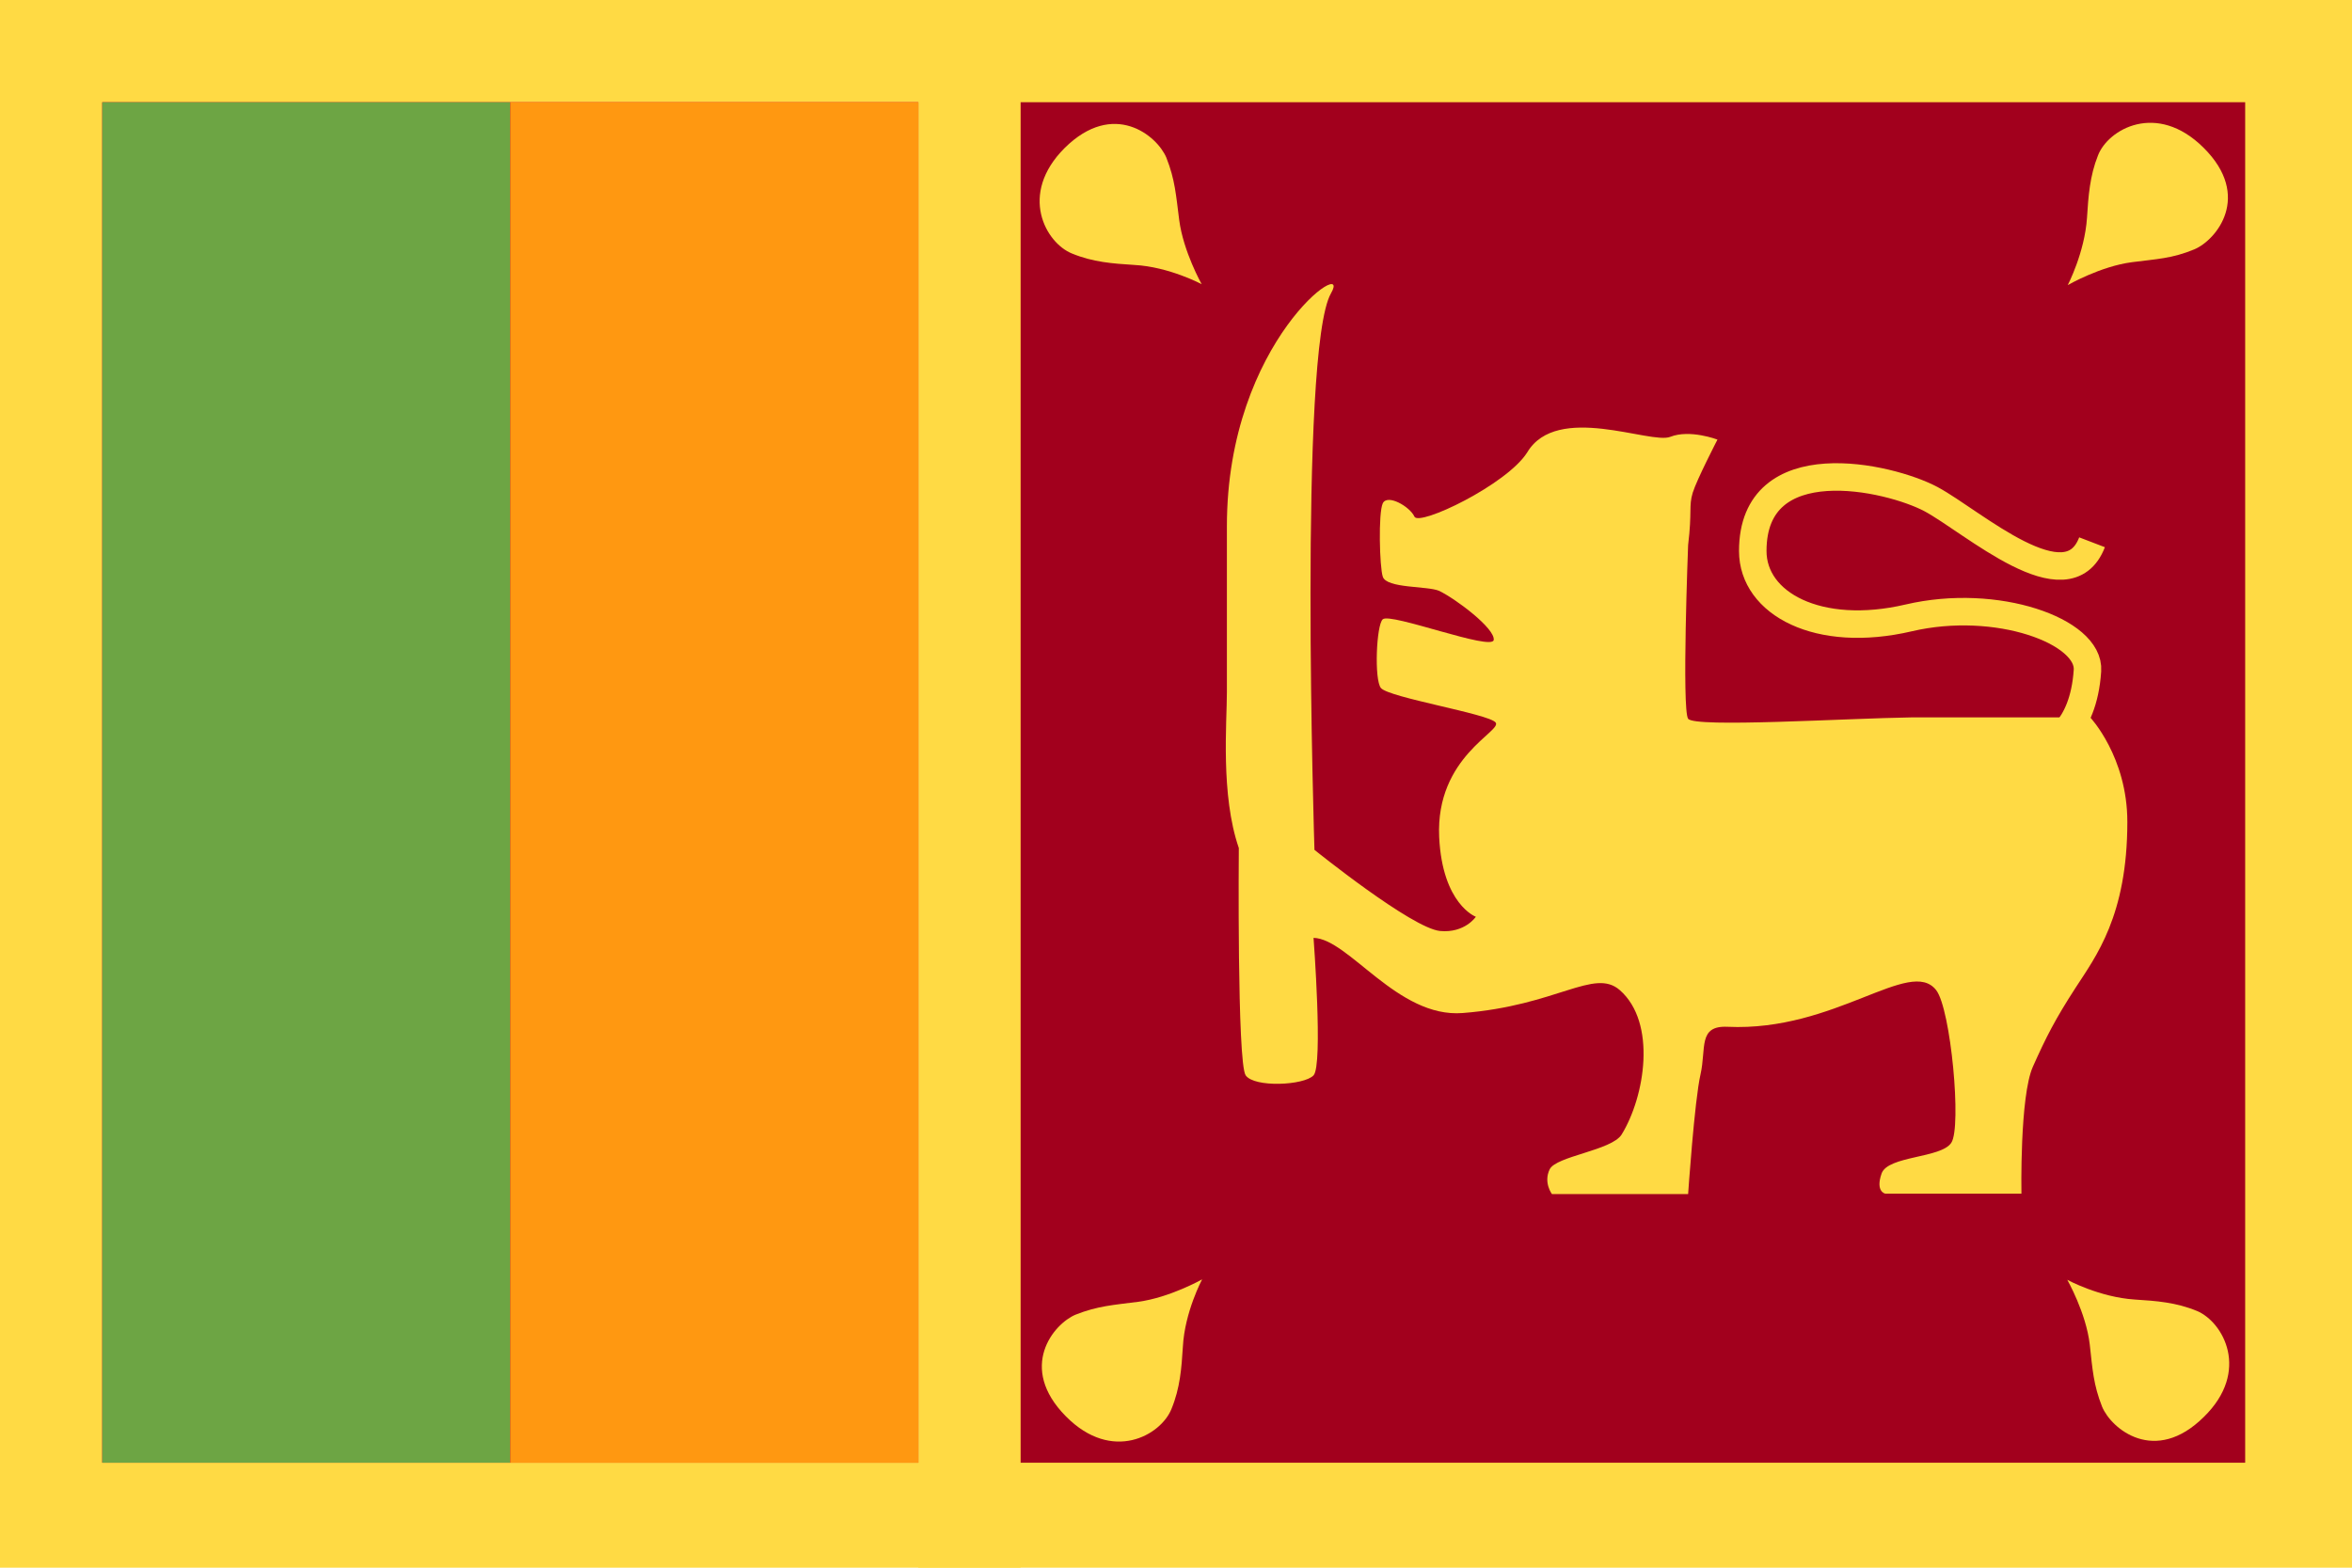
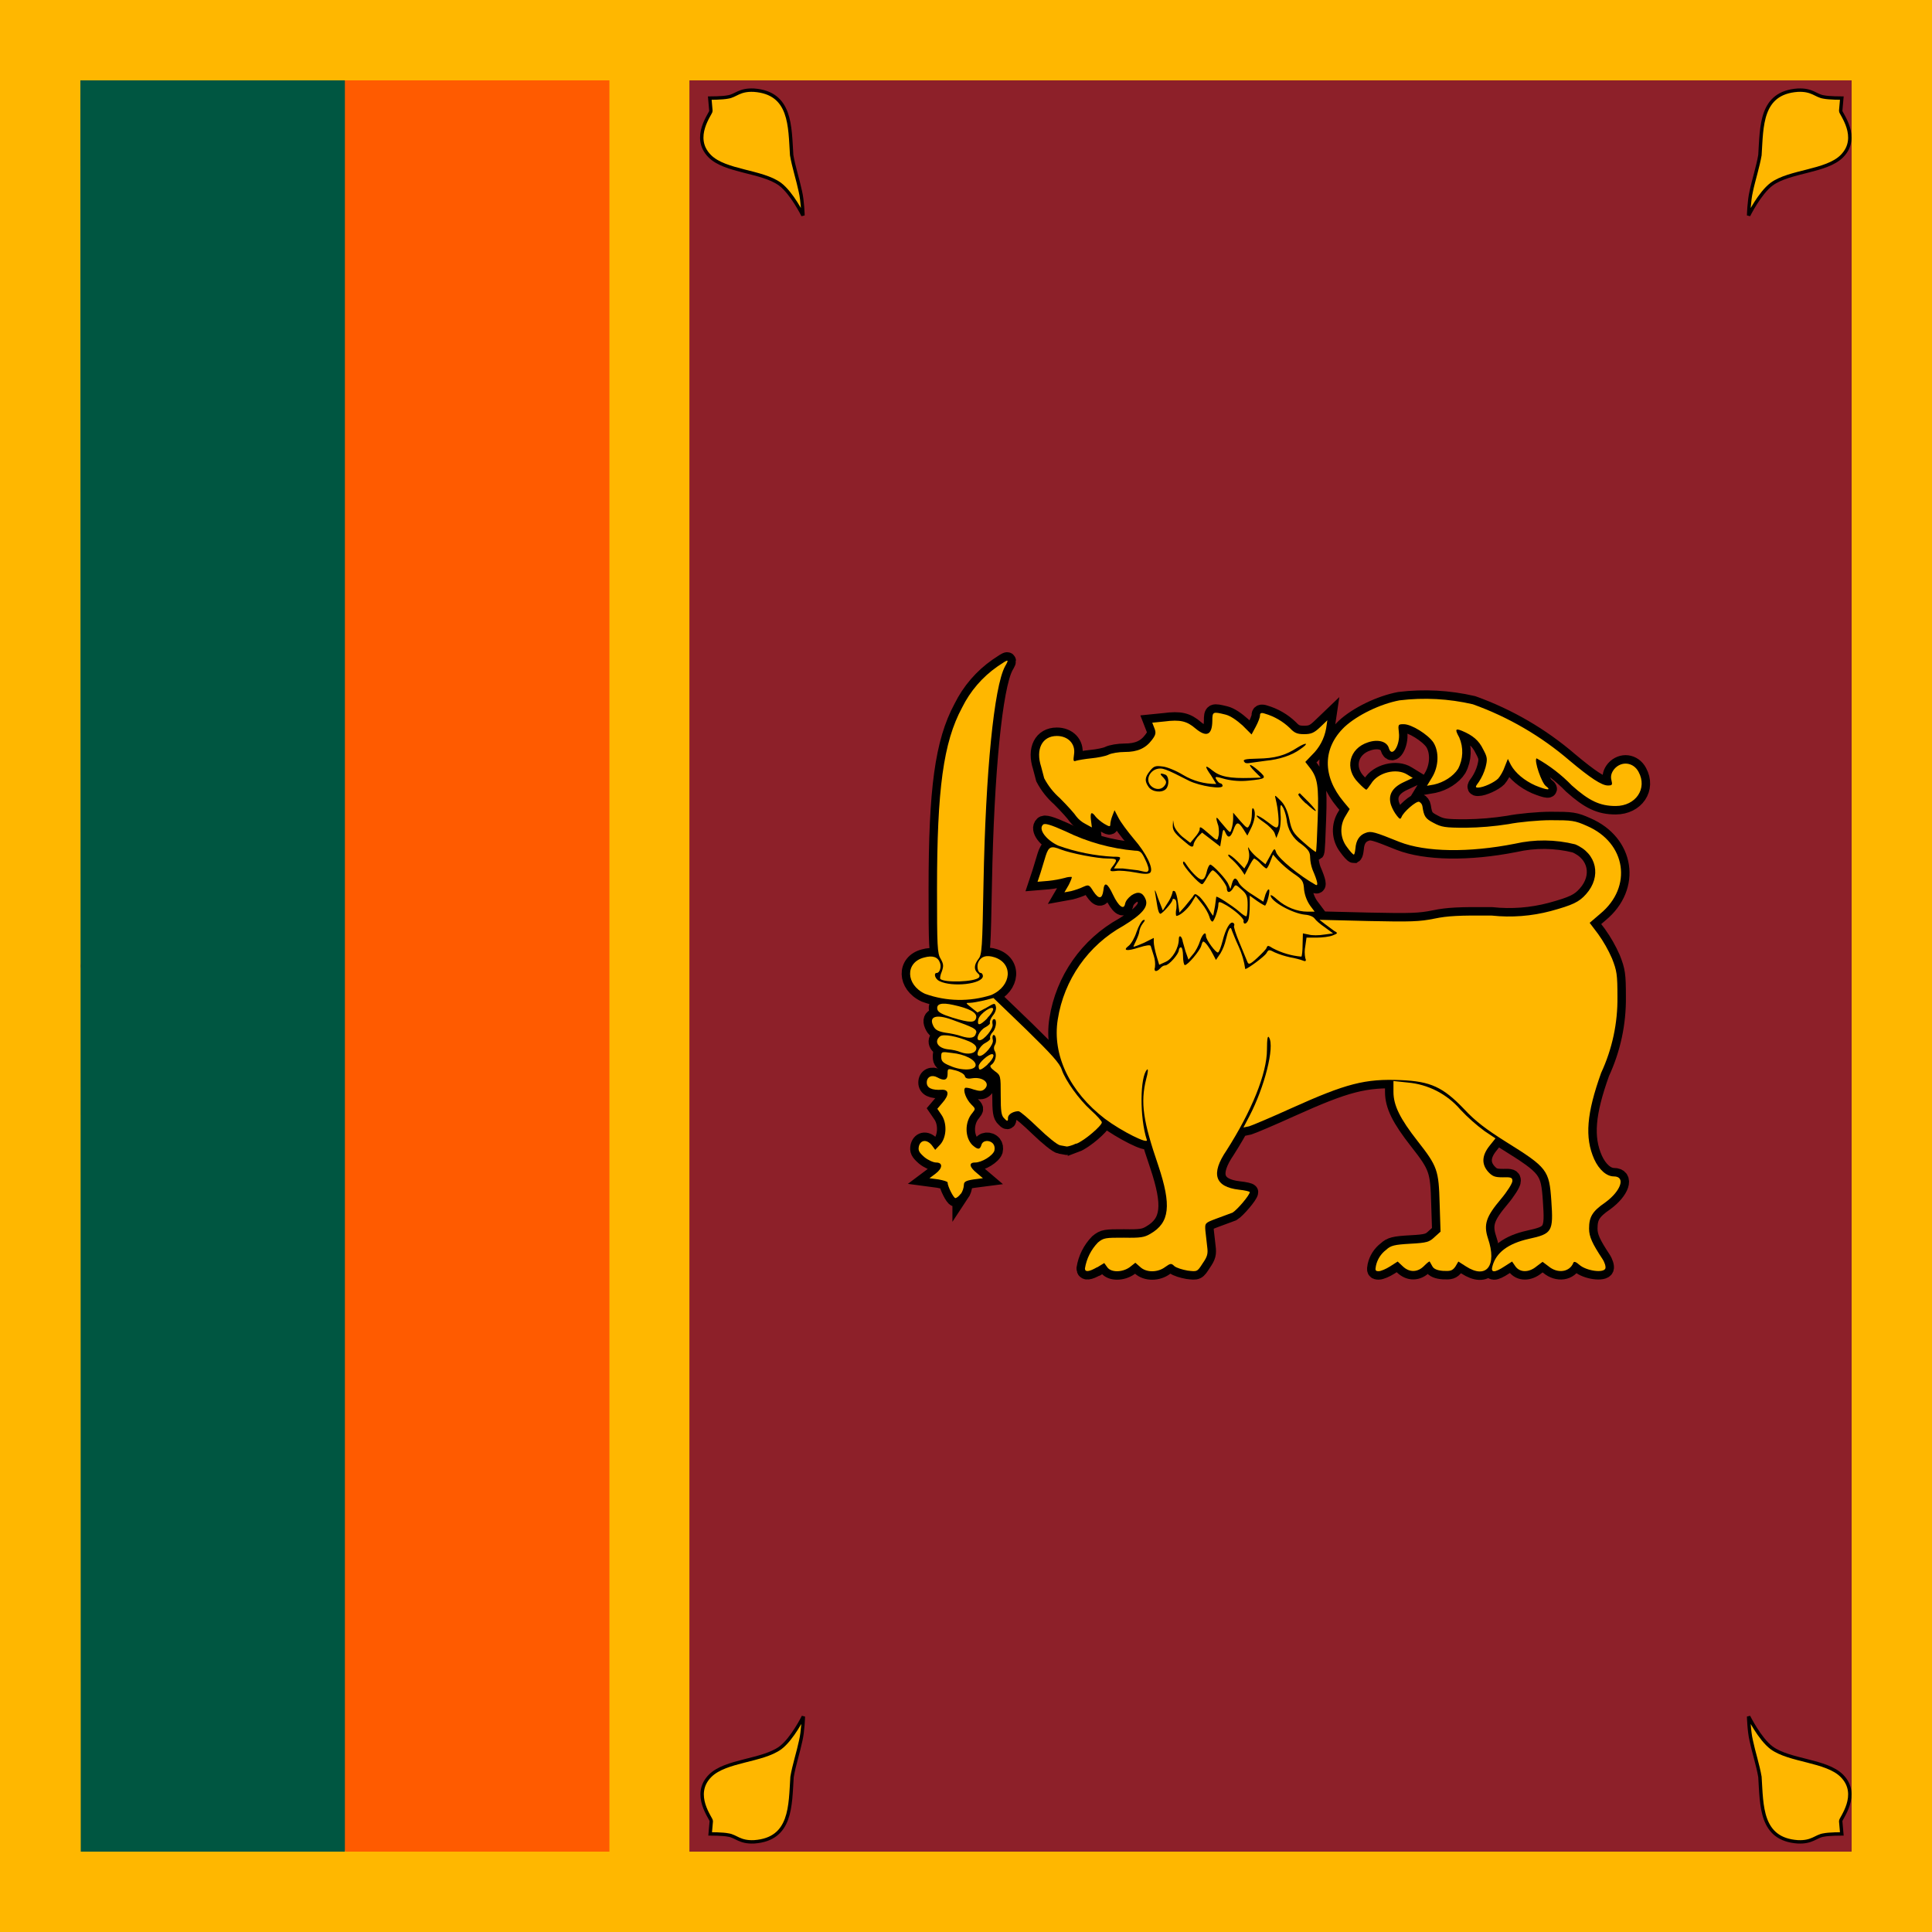
- <svg xmlns="http://www.w3.org/2000/svg" version="1.1" viewBox="0 0 513 342">
-   <rect x="0" y="0" fill="#FFDA44" width="513" height="342" />
-   <rect x="222.6" y="22.3" fill="#A2001D" width="267.1" height="296.8" />
-   <rect x="22.3" y="22.3" fill="#D80027" width="200.3" height="296.8" />
-   <rect x="200.3" y="0" fill="#FFDA44" width="22.3" height="342" />
-   <rect x="22.3" y="22.3" fill="#6DA544" width="89" height="296.8" />
-   <rect x="111.3" y="22.3" fill="#FF9811" width="89" height="296.8" />
-   <g>
-     <path fill="#FFDA44" d="M368.2,156.8c-1.4-2,0-37.9,0-37.9c0.9-7.4,0.1-8.4,1-11.4c0.9-2.9,5.4-11.6,5.4-11.6s-6-2.3-10.3-0.6   c-4.3,1.7-24.7-7.5-31.2,3.4c-4.4,7-23.6,16.2-24.6,14c-1-2.2-5.9-5-6.9-2.9s-0.7,13.9,0,16c0.8,2.6,9.8,2,12.3,3.1   c3.7,1.8,12.2,8.2,11.9,10.7c-0.3,2.5-22.5-6-24.2-4.5c-1.4,1.2-1.9,13.2-0.4,15c1.8,2.1,23.4,5.6,25,7.5c1.6,1.9-13.1,7.4-12.3,25   c0.7,14.7,8,17.4,8,17.4s-2.4,3.6-7.8,3.1c-6.2-0.6-27.4-17.7-27.4-17.7S283.2,76.4,290.3,64c4.9-8.5-22.7,10.1-22.7,50.8v36.2   c0,6.6-1.4,22.4,2.6,34c0,0-0.4,46.9,1.5,49.6s12.7,2.2,14.8,0s0-30,0-30c7.7,0.2,18.3,17.5,32.5,16.4c20.6-1.6,28.7-9.9,34.3-5   c8.1,7.1,5.5,23.2,0.4,31.5c-2.2,3.5-14.3,4.7-15.7,7.6c-1.4,2.9,0.5,5.4,0.5,5.4h29.7c0,0,1.4-20.5,2.7-26.1   c1.3-5.7-0.6-10.7,5.9-10.4c23.5,1.1,39.8-15.3,45.5-8c3.2,4.1,5.6,29.9,3.3,33.3c-2.2,3.4-13.8,2.8-15.2,6.7   c-1.4,4,0.8,4.4,0.8,4.4h29.7c0,0-0.4-21.2,2.5-27.7c2.9-6.5,4.9-10.4,9.3-17.2c4.4-6.8,11.3-15.7,11.3-36.2   c0-14.2-8.1-22.8-8.1-22.8h-38.9C402.9,156.7,369.6,158.8,368.2,156.8z" />
-     <path fill="#FFDA44" d="M232.2,32.3c10.7-10.6,20.2-2.7,22.2,2.1c1.9,4.8,2.1,8.2,2.8,13.6c0.9,6.9,4.9,14,4.9,14s-7.1-3.8-14.7-4.2   c-4.7-0.3-9-0.6-13.6-2.5C228.1,53,222.1,42.4,232.2,32.3z" />
-     <path fill="#FFDA44" d="M480.6,32.2c10.7,10.6,2.8,20.2-2,22.2c-4.8,2-8.2,2.1-13.6,2.8c-6.9,0.9-14,5-14,5s3.7-7.1,4.2-14.7   c0.3-4.7,0.6-9.1,2.4-13.6C459.8,28.2,470.4,22.1,480.6,32.2z" />
-     <path fill="#FFDA44" d="M480.7,309.1c-10.7,10.6-20.2,2.6-22.2-2.2c-1.9-4.8-2.1-8.2-2.7-13.6c-0.8-6.9-4.9-14.1-4.9-14.1   s7,3.8,14.7,4.3c4.7,0.3,9,0.6,13.6,2.5C484.9,288.4,490.9,299.1,480.7,309.1z" />
-     <path fill="#FFDA44" d="M232.5,309c-10.6-10.7-2.7-20.2,2.1-22.2c4.8-1.9,8.2-2.1,13.6-2.8c6.9-0.9,14-4.9,14-4.9s-3.8,7.1-4.2,14.7   c-0.3,4.7-0.6,9-2.5,13.6C253.2,313.1,242.6,319.2,232.5,309z" />
-     <path fill="none" stroke="#FFDA44" stroke-width="6" stroke-miterlimit="10" d="M446.9,162.4c0,0,7.5-2.6,8.4-16.1c0.6-8.6-19.8-16-39-11.5c-19.7,4.6-34-3.1-34-14.6   c0-22.9,29.7-16.2,38.9-11.3c9.1,4.9,29.7,23.5,35.1,9.4" />
+ <svg xmlns="http://www.w3.org/2000/svg" xmlns:xlink="http://www.w3.org/1999/xlink" id="flag-icons-lk" viewBox="0 0 512 512">
+   <path fill="#ffb700" d="M0 0h512v512H0z" />
+   <path fill="#ff5b00" d="M21.3 256 91.4 21.3h70.1v469.4h-70z" />
+   <path fill="#005641" d="M21.3 21.3h70.1v469.4h-70z" />
+   <path fill="#8d2029" d="M182.7 21.3h308v469.4h-308z" />
+   <path id="lk-a" fill="#ffb700" stroke="#000" stroke-width=".9" d="M463.4 454.9s2.9 5.9 6.1 8.3c4.8 3.5 14.5 3.3 18.6 7.4 5 5-.4 11.4-.3 12l.3 3.4s-3.4 0-4.8.3c-2.1.3-3 2-6.9 1.8-9.9-.7-9.5-9.6-10-17.2-.5-3-1.7-6.7-2.3-9.6-.6-2.5-.7-6.4-.7-6.4z" />
+   <use xlink:href="#lk-a" width="100%" height="100%" transform="matrix(-1 0 0 1 676.3 0)" />
+   <use xlink:href="#lk-a" width="100%" height="100%" transform="matrix(1 0 0 -1 0 512)" />
+   <use xlink:href="#lk-a" width="100%" height="100%" transform="rotate(180 338.1 256)" />
+   <g transform="matrix(.8 0 0 .8 0 3.2)">
+     <use xlink:href="#lk-b" width="100%" height="100%" stroke="#000" stroke-width="5.6" />
+     <g id="lk-b" fill="#ffb700">
+       <path d="m363.5 415.8 2.3-1.4 1 1.4c1.3 1.8 5 1.7 7.4 0l1.9-1.5 1.6 1.4c2 1.9 5.8 1.9 8.3 0 1.7-1.2 2-1.3 3-.3.7.6 2.7 1.2 4.4 1.5 3.2.4 3.2.4 5-2.4 1.6-2.3 1.8-3.2 1.5-5.5l-.6-5.3c-.2-2.6-.1-2.6 3.6-4l5.4-2c1.5-.9 5.7-5.8 5.7-6.8 0-.2-1.6-.6-3.6-.8q-12-1.4-4.1-13c8.3-13 13.4-25.5 13.4-33.4q0-5.3.7-4c1.9 3.1-1.5 16.4-6.5 26l-2 3.8 1.9-.4c1-.3 7.4-3 14-6 18.2-8.2 24.4-9.8 36.2-9.3 9.9.4 14 2.3 21 9.6 3.7 4 7.3 6.7 13.8 10.8 13.8 8.6 14.4 9.4 15.1 19.6s.3 10.9-7.5 12.6q-10.2 2.3-12 9-1 3.4 4 .1l2.5-1.6 1.1 1.6c1.5 2.1 4.5 2.1 7 0l2-1.5 2 1.5c3 2.5 7 1.9 8.2-1.2q.3-.8 2 .7c2.3 2 8 2.8 8.6 1.2.2-.6-.2-2-1-3.2-3.3-5-4.4-7.3-4.4-10 0-3.8 1-5.7 5.4-8.7 5.2-3.8 6.8-8.6 2.8-8.6-2.4 0-4.9-2.2-6.5-5.7-3.2-7.2-2.5-15.2 2.3-28.6a58 58 0 0 0 5.4-25.2c0-7.4-.2-8.6-1.8-12.7a45 45 0 0 0-4.6-8.1l-2.8-3.7 3.5-3c10.8-8.9 8.6-23.5-4.4-29.1-4-1.8-5-1.9-12-1.9-4 0-10.5.6-14 1.3a98 98 0 0 1-14.2 1.2c-6.8 0-8-.2-10.6-1.6-2.7-1.4-3.2-2.1-3.7-5.5a2 2 0 0 0-1.1-1.5c-1-.3-5.2 3.4-5.8 5-.4.9-.6.8-1.5-.3a13 13 0 0 1-2-3.6q-1.6-4.9 4.2-7.6l3-1.4-1.8-1.1c-3.6-2.3-9.8-.7-12 3-.7 1-1.4 2-1.6 2s-1.4-1-2.6-2.3c-4.7-4.6-3.1-11.4 3.2-13.4 3.3-1.1 6.3-.3 6.9 2 1 3.3 3.8-1.1 3.3-5.2-.3-2.7-.3-2.8 1.6-2.8 2.6 0 8 3.4 9.8 6 2 3.1 1.8 8-.4 11.6l-1.7 2.8 2.3-.4c3.2-.7 6.4-2.7 8-5.2a12 12 0 0 0 .4-10.4c-1.5-2.7-1.3-3.1.9-2.2 3.6 1.5 5.6 3.2 7 6.1 1.4 2.6 1.5 3.2.8 6a17 17 0 0 1-2.2 4.8c-1.2 1.6-1.3 1.9-.3 1.9 1.8 0 5.4-1.7 6.7-3 .7-.8 1.7-2.5 2.2-4l1-2.5 1 2c1.5 2.7 4.5 5.2 8.1 6.8 3.9 1.6 5.5 1.7 3.5.2-1.4-1-4-8.5-3.1-9.2a51 51 0 0 1 11.7 9c5.7 5.1 9.3 6.8 14.5 6.8 6.7 0 10.6-5.8 7.6-11.3-1.7-3.2-5.6-3.7-8-1q-1.5 1.8-1 3.7c.4 1.6.3 1.8-1.2 1.8-2 0-5.8-2.5-12.6-8.2a102 102 0 0 0-32.1-18.7 70 70 0 0 0-24.3-1.3c-6.4 1.2-14 4.9-18.2 8.8-7.3 7-7.4 16.3-.3 24.8l2 2.4-1.3 2.2a9 9 0 0 0 .4 10.4c1 1.4 2 2.5 2.3 2.5q.3-.2.5-2 .3-4.1 3.4-5.2c1.8-.7 3-.3 11.2 3 8.7 3.4 23 3.6 38.2.6a43 43 0 0 1 20 .2c7.2 3 8.8 10.7 3.6 16.5-2.3 2.6-4.4 3.6-11.7 5.6a54 54 0 0 1-19.5 1.5c-10.8-.1-14.7.1-19 1-4.9 1-7.8 1.1-21.8.8l-16.3-.4 1.8 1.4 3.1 2.3c1.3.7 1.2.8-.6 1.5-1 .4-3.4.7-5.3.7h-3.3l-.4 2.8a10 10 0 0 0 0 4q.6 1.4-.8.8c-.7-.3-2.6-.8-4.3-1.1a27 27 0 0 1-5-1.6c-1.9-1-2.1-1-2.8.3-.6 1-6.2 5.2-7 5.2a27 27 0 0 0-2.2-7.5c-1-2.1-1.9-4.5-2.2-5.2q-.4-1.6-1-.3c-.3.5-.7 2-1 3.2a16 16 0 0 1-1.8 4.6l-1.5 2.2-1-1.9c-1-2-2.6-4.2-3.2-4.2q-.3 0-.7 1.5c-.5 1.6-4.4 6.3-5.4 6.3-.3 0-.6-1.3-.6-3 0-1.5-.3-2.9-.7-2.9q-.6.1-.7 1c0 1.2-3.3 5-4.5 5q-.8 0-1.7 1c-1.2 1.3-2.2 1.1-1.7-.4a9 9 0 0 0-.4-3.8l-1-3.2q-.2-.7-4 .5c-4 1.3-5.4 1-3.3-.6.8-.6 2-2.7 2.6-4.6.7-2 1.7-3.7 2.2-3.9q1.1-.4-.2 1.2a6 6 0 0 0-1.1 2.6c0 .5-.5 1.8-1 2.9s-1 2-.9 2.1 1.7-.5 3.5-1.3l3.2-1.6v1.4c0 .8.4 2.8.9 4.5l.9 3 2.2-1c2.2-1 4.3-4.6 4.3-7.5 0-1.4.8-1.2 1.2.3 0 .4.6 2.1 1 3.7l1 2.8 1.5-1.8c.9-1 1.9-3 2.3-4.3.8-2.4 2-3.5 2-1.7 0 1.2 3.4 5.8 4 5.4.4-.2 1-1.9 1.5-3.8 1-4 2.5-6.6 3.5-6q.6.4.3 1c-.2.2.6 2.8 1.8 5.6l2.6 6.3c.4 1 .8 1 3.3-1.3 1.5-1.4 3-2.9 3.1-3.4.3-.8.6-.7 2 .2a25 25 0 0 0 9.5 2.8c.2-.2.4-2 .4-4l.1-3.7 2 .4c1 .3 3.3.3 5 0l3-.4-2.7-2c-1.5-1-3-2.3-3.4-2.9s-1.7-1.2-3.2-1.3c-4.1-.4-11.4-4.4-11.4-6.4q.2-.4 2.2 1.4c2.8 2.5 6.6 4 10 4h2.4l-1.5-2a12 12 0 0 1-2-5.2c-.2-3-.5-3.4-3.6-5.5a35 35 0 0 1-5-4.3l-1.7-1.9-.9 2.3q-.8 2.1-1.3 2.3c-.2 0-1.2-.8-2-1.7a7 7 0 0 0-2-1.6c-.3 0-1 1.2-1.8 2.7l-1.4 2.7-1-1.5a24 24 0 0 0-3-3.4q-1.9-1.6-1.3-1.8c.4 0 1.7 1 3 2.3l2.2 2.3 1-1.7a6 6 0 0 0 .5-3.8q-.6-2.6.3-.7a16 16 0 0 0 3 3l2.2 1.8 1.5-2.7c1.5-2.8 1.5-2.8 2.1-1.1 1 2.1 7.5 7.5 13 10.6q1.5.8-1-5a13 13 0 0 1-.8-4c0-1.8-.5-2.6-2.8-4.4a11 11 0 0 1-5-8.4c-.3-1.7-.9-3.5-1.4-4.1q-.9-1.7-.6 2.6c.2 2.1-.1 4.7-.6 5.8l-.8 2-.6-1.7c-.4-.9-2-2.5-3.5-3.5s-2.6-2-2.4-2.2 1.8.7 3.5 2c2.7 2.1 3.2 2.3 3.6 1.4.4-1 0-5.6-.8-8.8-.4-1.6-.4-1.6 1.6.4q2 1.9 2.9 6.2c.8 3.8 1.2 4.5 4.7 7.6 2.1 1.9 4 3.3 4.1 3.2.2-.2.4-5 .6-10.8.4-11.1 0-13.8-2.7-17.2l-1.4-1.8 2.2-2.3a16 16 0 0 0 4.7-8.8l.4-2.7-2.4 2.3c-2 1.9-3 2.3-5.3 2.3s-3.2-.4-4.7-2a20 20 0 0 0-8.3-4.8q-1.7-.6-1.6.6c0 .6-.6 2.2-1.4 3.7l-1.4 2.6-3-3c-1.9-1.7-4-3.2-5.7-3.6-4.1-1-4.3-1-4.3 2.1q-.1 7.1-5.6 2.5c-2.8-2.4-5-3-10.3-2.3l-4 .4.7 1.8c.6 1.5.5 2.2-.8 3.9-2.1 2.8-4.8 4-9 4-2 0-4.4.4-5.4.9s-3.6 1-5.7 1.2c-2 .2-4.3.6-5 .8-1 .4-1 0-.7-2.2.5-3.4-2-6-5.7-6-4.9 0-7.1 4.4-5.2 10.2l1 3.8a23 23 0 0 0 5.2 6.6c2.6 2.6 5 5.3 5.4 6a9 9 0 0 0 3 2.5l2.2 1.2-.3-2.4q-.5-4 1.6-1.1c.5.6 1.8 1.7 2.8 2.3 1.7 1 2 1 2 .2 0-.6.3-1.9.7-2.9l.7-1.8 1.3 2.5c.7 1.4 3 4.5 5.1 7 4.1 4.7 6.7 10 5.4 11.2-.6.5-2 .5-5-.1-2.2-.4-5-.7-6.2-.5-2.3.3-2.5 0-1-1.8 1.5-2 1.2-2.3-1.8-2.3-3.5 0-12.2-1.7-15.6-3-3.2-1.3-4-1-5 2.1l-1.7 5.6-1 3 3.6-.3a37 37 0 0 0 5.5-1 6 6 0 0 1 2.2-.3c.2.1-.3 1.3-1 2.7l-1.4 2.4 2.2-.4c1.2-.3 3-.9 4-1.4 1.8-.8 2-.8 3.4 1.5q2.7 4 3.3-.3.4-4.6 3.2 1.4c1.8 3.8 3.6 5.2 4 3q.3-1.4 2.1-2.8 3.3-2.2 4.7 1.3c1 2.5-1.2 5-7.4 8.8a43 43 0 0 0-21.7 31c-1.9 11.8 4 24 15.6 32.9 5.6 4.2 14.5 8.6 13.9 7-2.4-7.3-2.3-21 .1-23.3.4-.4.3 1-.3 3.1-2 7.9-1 14.1 4 28.7 4.4 13.2 3.8 18.9-2.6 22.6-2 1.2-3.3 1.4-8.8 1.3-6 0-6.7 0-8.6 1.6a16 16 0 0 0-4.3 8.6q0 1.9 4-.4z" />
+       <path d="m460.5 415.5 2.5-1.6 1.7 1.6c2.2 2.1 4.9 2 7-.1q1.6-1.6 1.9-1.5l.9 1.6q.7 1.3 3.6 1.5c2.3.1 3 0 4-1.4l1-1.7 2.5 1.6c6.8 4.4 10.4-.2 7.3-9.3-1.5-4.6-.6-7.2 4.3-13 2.1-2.5 3.8-5.2 3.8-6 0-1.1-.4-1.3-3.2-1.2-2.6 0-3.4-.3-4.8-1.8q-3.4-3.8.4-8.6l2-2.5-3.6-2.4a60 60 0 0 1-8-7.1 26 26 0 0 0-17.5-9l-4.7-.5v3.6c0 4.5 2.2 8.9 8 16.3 6.6 8.4 7 9.7 7.3 20.7l.3 9.3-2 1.8c-1.7 1.6-2.4 1.9-8 2.2-5.3.3-6.5.6-8 2a9 9 0 0 0-3.4 5.3c-.3 1.5-.2 1.8.9 1.8.7 0 2.4-.7 3.8-1.6m-142.2-24a6 6 0 0 0 1-3c0-1 .6-1.4 3.2-1.8l3.1-.4-2-1.7c-2.5-2-2.8-3.5-.6-3.5s5.8-2.2 6.4-3.9q.3-1.4-.4-2.3c-1.2-1.4-3.5-1.2-3.9.4-.5 1.6-1.2 1.6-3 0-2.5-2.5-2.6-7.6 0-10.6 1.1-1.4 1.1-1.4-.4-2.9-1.6-1.6-2.8-4.6-2-5.4.2-.2 1.5 0 2.8.5 2 .6 2.7.6 3.5 0 2.3-1.9-.2-4.3-4-3.7q-2.2.4-2.4-.8c-.2-.6-1.5-1.4-3-1.8-2.7-.7-2.7-.7-2.7 1.2q0 3-3.4 1.1c-1.8-1-3.5-.2-3.5 1.7q0 2.7 5 2.4c2.4-.1 2.5 1.7.2 4.3l-1.7 2 1.3 1.9c2 2.8 1.8 7.5-.3 9.9l-1.7 1.8-1.1-1.5c-1.6-2-3.7-1.9-4.3.3-.3 1.4 0 2 1.8 3.6 1.2 1 3 1.8 3.9 1.8 2.3 0 2.2 1.9-.2 3.7l-2 1.5 3 .4c1.6.3 3 .7 3 1 0 1.3 2 5.2 2.6 5.2q.8-.2 1.8-1.5z" />
+       <path d="M356.5 374.9c2.7-1 8.5-6 8.5-7.1 0-.4-1.6-2.2-3.6-4-4-3.6-8.5-9.9-9.7-13.5-.6-2-3.5-5.2-11.7-13.2l-10.9-10.5-3.1.8c-1.8.4-3.9.8-4.7.8-1.5 0-1.5 0 .5 1.6l2 1.6 3-1.6c2.7-1.6 2.8-1.6 3.1-.3.2.7-.2 2-1 2.9-.7.9-1.1 2-1 2.3q.3.6-1.5 1.6c-2 1-3.5 4.3-1.9 4.3 1.5 0 4.7-4 4.3-5.3q-.2-1.2.2-1.6c1.3-.7 1.2 2.4 0 4-.8.8-1.2 1.8-1 2.2q.2.6-1.6 1.6c-2 1-3.5 4.3-1.9 4.3s4.7-3.8 4.4-5.2q-.3-1.2.1-1.7c.9-.4 1.3 2 .6 3.2a2 2 0 0 0 0 2.2c.7 1.3 0 3.7-1.3 4.5q-.8.5 1.2 2c2 1.4 2 1.6 2 8 0 5.4.2 6.8 1.2 7.7q1.3 1.5 1.2 0c-.1-1.5 2-2.4 3.5-2.4.5 0 3.4 2.5 6.5 5.5s6.4 5.7 7.3 5.8l2.2.4c.3 0 1.7-.3 3.1-1zm-33.3-26.1c0-1.7-3.6-3.6-7.9-4-3.5-.5-3.5-.4-3.5 1.3 0 1.4.5 2 3 3 3.8 1.7 8.4 1.5 8.4-.3" />
+       <path d="M327.1 348.6c1.8-1.6 2.6-3.4 1.5-3.4s-4.4 2.8-4.4 4c0 1.6.6 1.5 3-.6zm-3.7-5.1q.3-1.3-2.3-2.5c-4-1.7-8.6-2.6-9.7-1.7-2.1 1.7-.7 3.9 2.6 4.3 1.4.1 3.2.5 4.1.9 2.6 1 5 .5 5.3-1m0-5.3c.2-1.3-.7-1.8-8-4.4-5.5-2-7.9-1-6.1 2.3.6 1.1 1.6 1.6 3.9 2 1.7.2 4 .7 5.1 1.1q4.6 1.5 5-1zm3.6-4.9c1.1-1.1 2-2.4 2-3 0-1.5-4.3 1.3-4.9 3.3q-.8 3.5 3-.3zm-3.6-.3q.3-2.4-7.6-4.1-5.8-1.3-5.3 1.4c.2 1 1.5 1.7 5 2.8 5.9 1.8 7.6 1.8 7.9-.1m5-7.4c6.8-3 7.3-10.5 1-12.5q-3.8-1.2-5.2 1.4c-.8 1.4-.3 3.8.7 3.8q.6.1.7 1c0 2.7-10.2 3.8-14.4 1.7-1.5-.7-2-2.7-.9-2.7 1 0 1.6-2 1.1-3.3q-1-3-5.3-1.8c-6.3 1.6-6.1 9 .3 12a34 34 0 0 0 22 .4" />
+       <path d="M324.3 319.8q.5-.7-.4-1.4-2-1.8.2-4.7c1.2-1.4 1.3-3.6 1.7-25.1.7-37.1 3.5-65 7.1-71.8 1.5-2.6 1.3-2.6-2.5 0a36 36 0 0 0-11.7 13.6c-6.2 11.5-8.3 27-8.3 60.2 0 18.8.1 21.3 1.2 23 1 1.8 1 2.4.4 4.2-.5 1.1-.7 2.3-.5 2.5 1.4 1.3 11.4 1 12.8-.5m56.1-35.4c.3-.3-.2-2-1-3.6-1.2-2.6-1.7-3-3.4-3a65 65 0 0 1-23-6.4c-5.1-2.3-7-2.8-7.5-2.2-1.6 1.5 1 5 5 6.9a64 64 0 0 0 18.3 3.7c2.7 0 2.8 0 1.2 2.3l-1 1.6h3l5 .6c3 .7 3 .7 3.4.1" />
+       <path fill="#000001" d="M412 301.1c0-1-2.9-3.5-5.7-5.2-2.3-1.3-2.7-1.4-2.7-.3 0 1.6-1.4 5.7-2 5.7q-.6-.2-1-1.7c-.3-1-1.4-3-2.5-4.3l-2-2.5-1.4 2.3c-1.4 2.2-3.9 4.3-5 4.3-.2 0-.3-1.2 0-2.5q.2-2.6-.5-3t-.8.2c0 .8-3.4 4.6-4 4.6q-.6-.1-1-2.4l-.8-4.8q-.2-1.7 1 2l1.6 4.1 1.6-2.5a11 11 0 0 0 1.6-3.4q0-.8.7-.5c.4.2.9 1.9 1.1 3.7l.5 3.4 1.8-2 2.6-3.2c.7-1.2.8-1.2 2.3 0 .8.8 2.1 2.5 2.9 3.9s1.5 2.4 1.6 2.3l.6-3.2.4-3c.1-.5 5.4 3 7.4 4.7 1.2 1.1 2.4 1.9 2.6 1.7s.4-1.8.4-3.7c0-2.8-.3-3.6-2-5.1-2-1.8-2-1.8-2.8-.5-1 1.7-2.1 1.7-2.1 0 0-1.2-3.8-5.9-4.7-5.9q-.6.2-1.8 2.3c-1.2 2.1-1.5 2.3-1.7 2.3-1 0-6.3-6-6.3-7q0-1.3 1.3.8a21 21 0 0 0 3.1 3.6c2 1.8 2.8 1.4 3.6-2.1q.5-1.6 1-1.8c.8 0 5.4 4.9 6 6.5l.7 1.6.5-1.8q.9-3.2 2.3-.2c.4.8 2.4 2.6 4.4 3.8l3.7 2.4.7-2.4q.8-2 1.2-1.6c.4.5-.6 4.5-1.3 5.3 0 .1-1.3-.6-2.6-1.5l-2.5-1.8v3.2c0 1.7-.2 3.8-.4 4.6-.5 1.6-1.7 2-1.7.6zm-18.5-25.4c-4.4-3.6-5-4.4-5-6.2l.1-1.8.3 1.7c.2 1 1.4 2.6 2.8 3.8l2.6 2 1.5-1.8c.9-1 1.6-2.2 1.6-2.6 0-1.2.2-1.1 3.2 1.5 2.6 2.3 2.7 2.3 3 .8.3-.8.2-2.4 0-3.5q-1.5-4.4.5-1.6l2.4 2.8c1 1.1 1.1 1.1 1.5-.3.3-.9.5-2.4.5-3.4v-1.9l2.3 2.7c2.3 2.6 2.5 2.7 3.1 1.4.5-.7.8-2.4.8-3.7q0-2.6.6-1.6c.8 1.2.3 4.2-1.1 6.8l-1 2-1.3-2.1c-1.7-2.6-2.3-2.6-3.3.2q-1.4 4-2.7.8c-.6-1.3-.8-1.1-1.2 1.7l-.5 3-3-2.3-3-2.3-1.5 1.5c-.7.9-1.3 2-1.3 2.4q-.1 1.5-1.9 0m39-13.6c-1.5-1.4-2.6-2.8-2.4-3q.5-.5.6-.2l3 3c3.4 3.6 2.7 3.7-1.1.2zm-52-5.4c-1.4-2-1.3-3.2.5-5.4 1.2-1.5 1.8-1.7 4-1.4 1.5.1 4.6 1.4 6.9 2.8a21 21 0 0 0 11 3l-1.7-2.8q-3.4-4.8.4-1.7c2.6 2.1 5.7 2.7 12.7 2.5l3.4-.1-2-2c-2.7-2.7-1.9-3 1.2-.3 2.8 2.5 2.7 2.7-3.4 3.3a23 23 0 0 1-7.6-.5c-3.4-1-3.6-.9-2.9.2q.7 1.1 1.3 1.2t.7.8c0 1.3-7.4.1-11-1.6-8-4.1-9-4.5-11-3.9a4 4 0 0 0-2.4 2.3c-1.3 3.3 3.4 5.9 5.3 3 .6-.9.5-1.4-.5-2.5q-2.1-2 .6-1c1.3.5 1.4 3.6.2 4.8-1.3 1.3-4.5 1-5.7-.7" />
+       <path fill="#000001" d="M412.4 248.6c-1-1-.2-1.2 4.3-1.3 5.6-.1 9-1 13-3.6 3.2-2 4.1-1.6 1 .5-2.7 2-7 3.4-11.3 3.8l-5.1.7q-1.4.3-2-.1z" />
+     </g>
  </g>
</svg>
